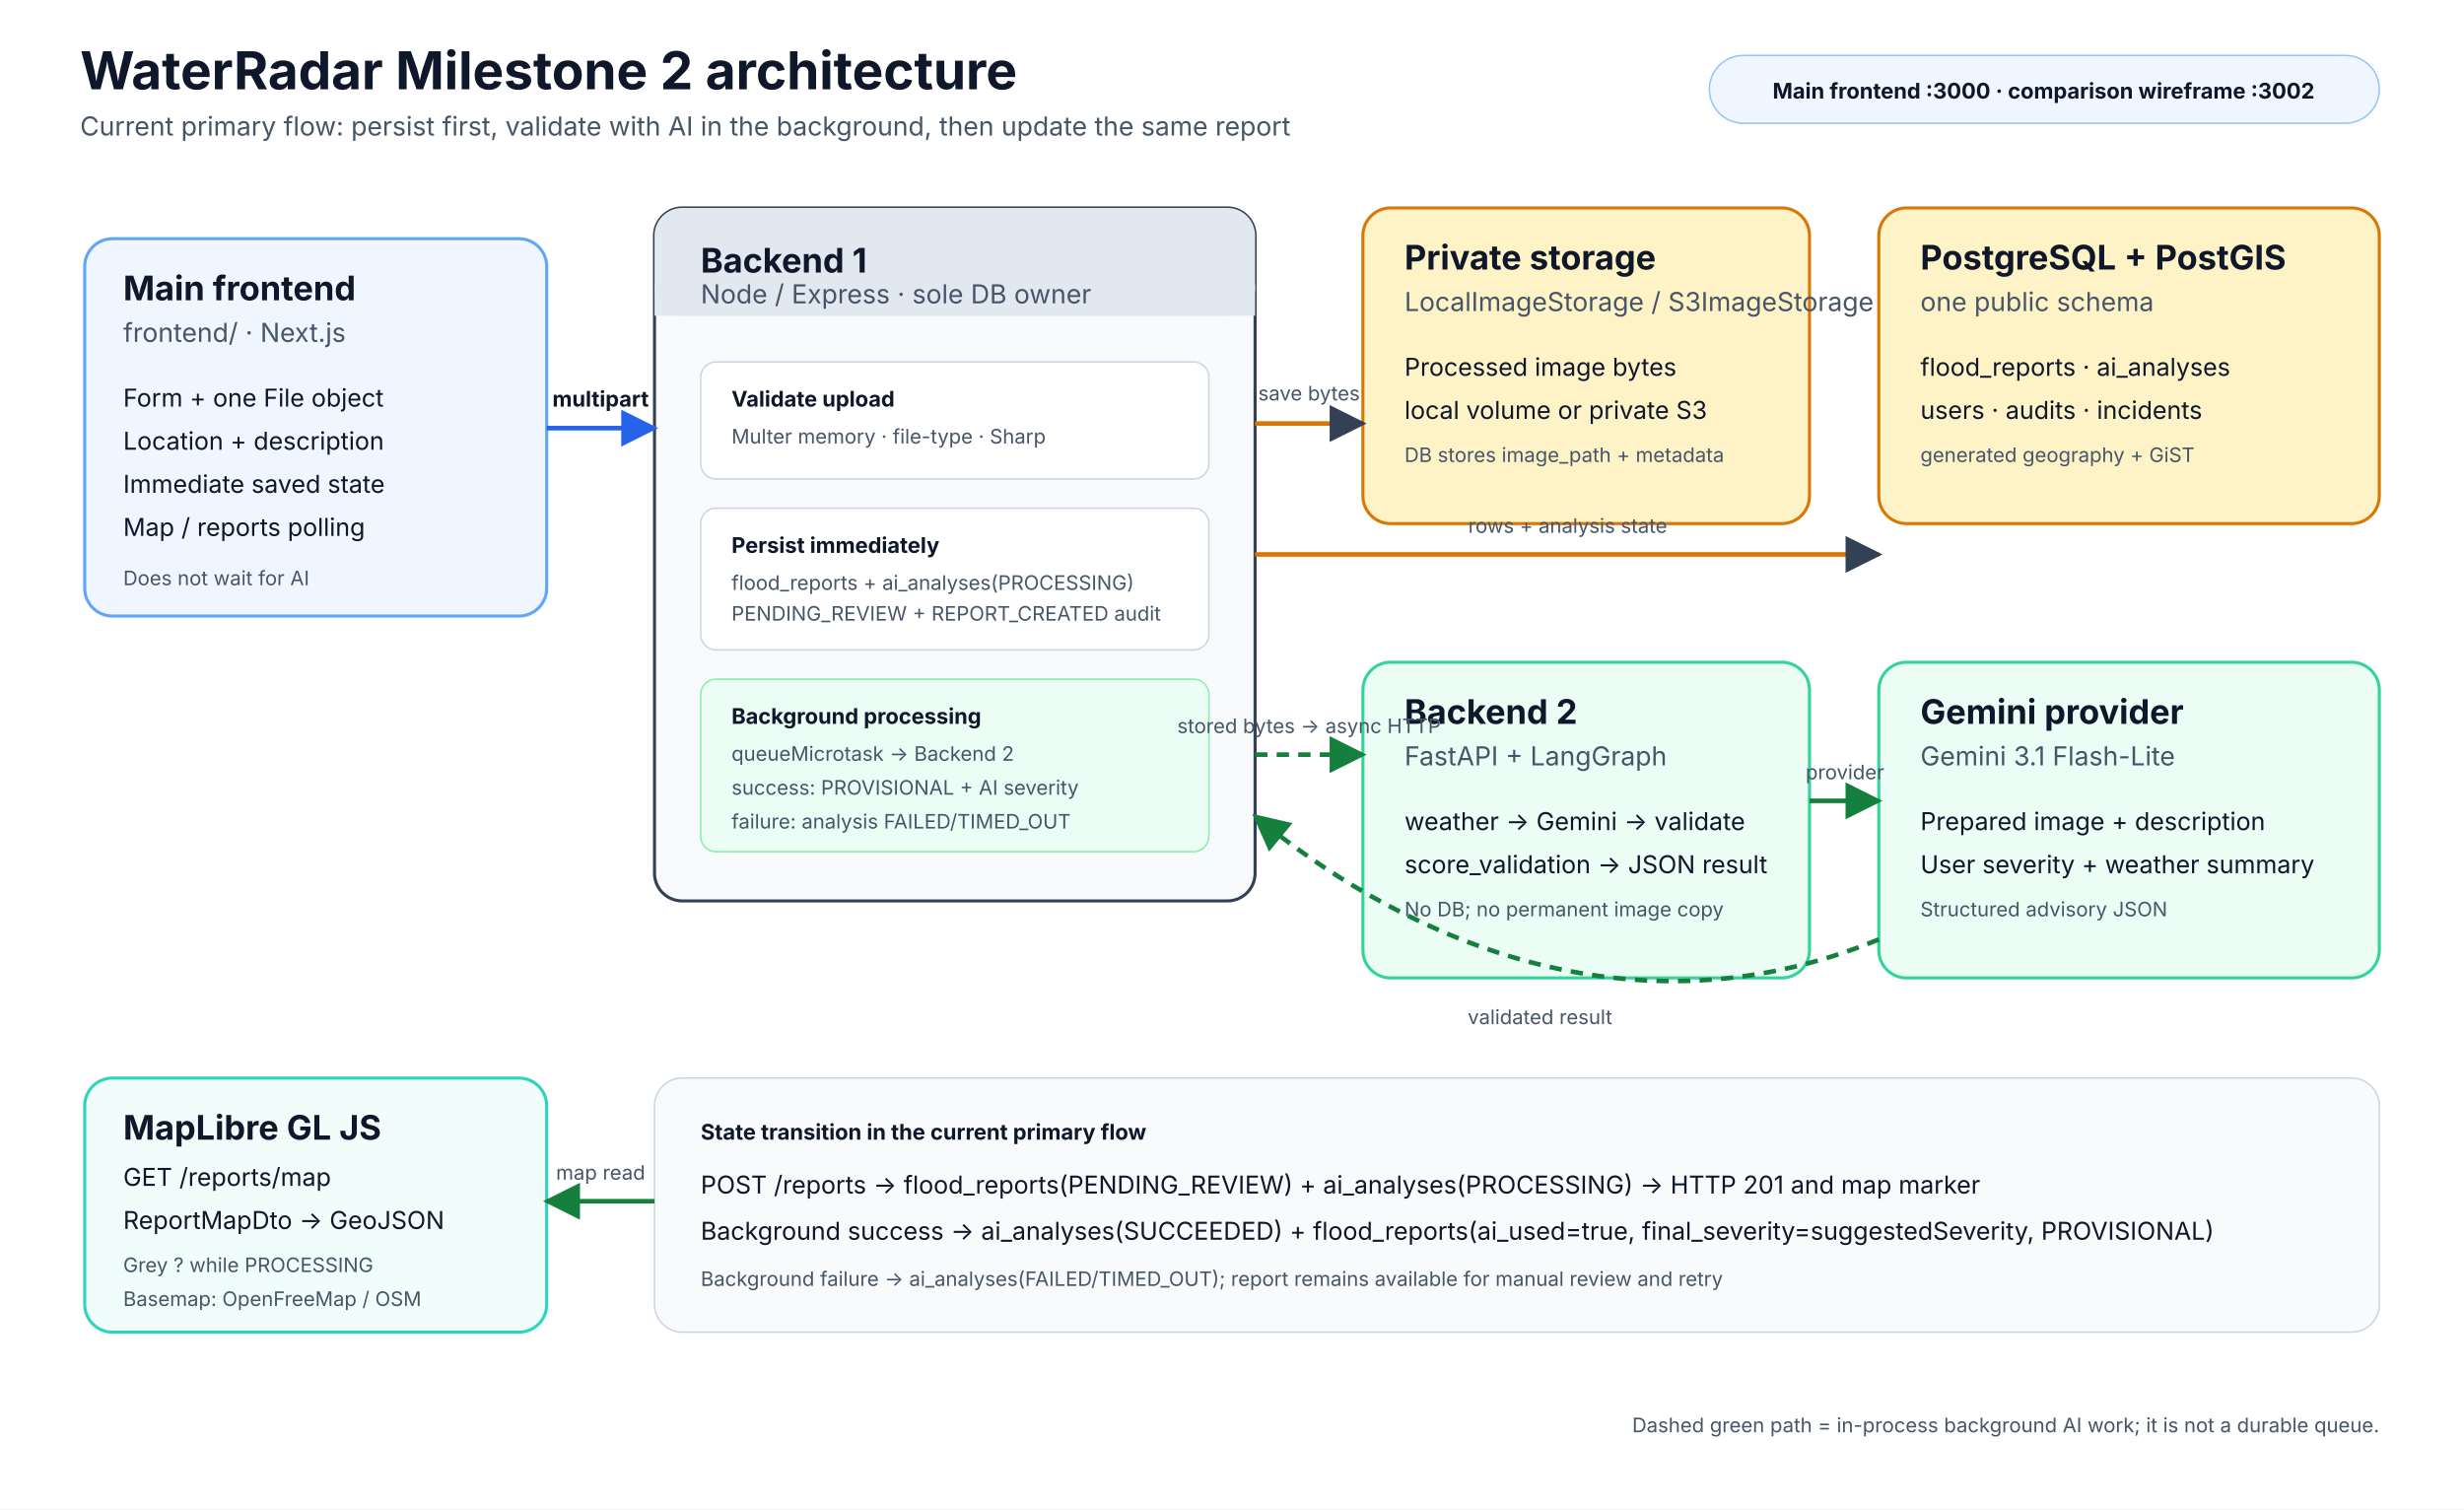
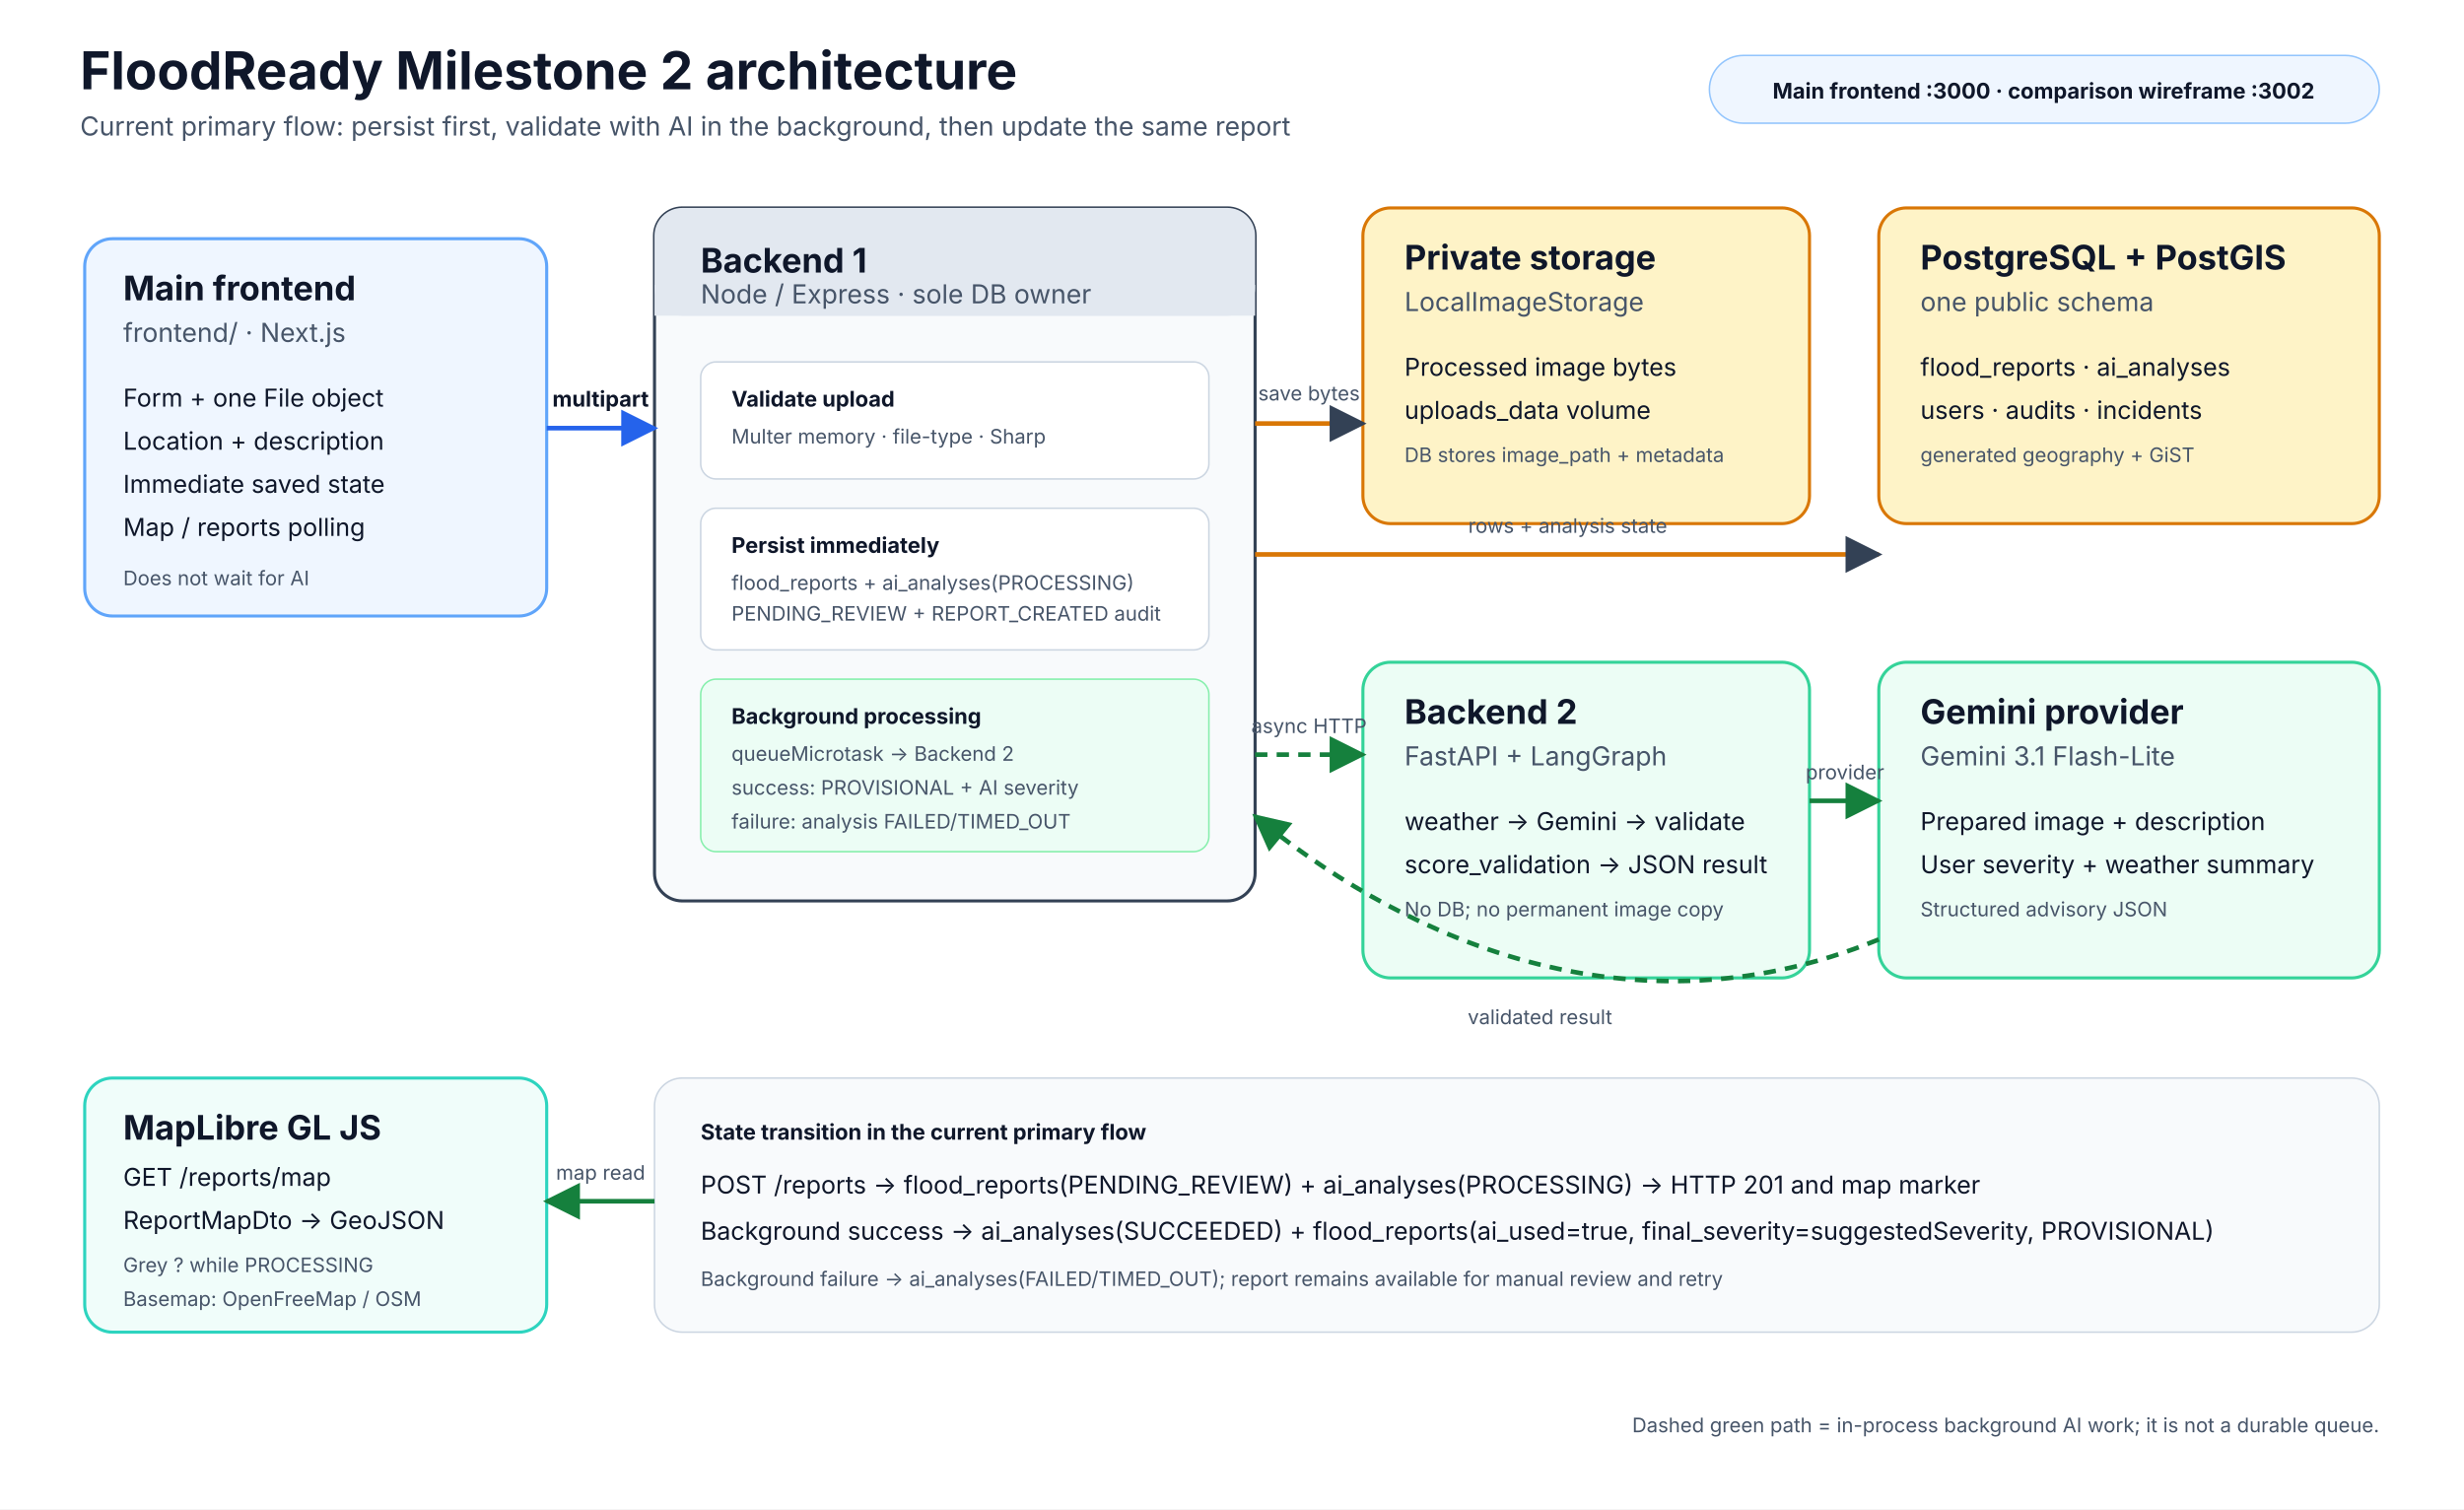
<svg xmlns="http://www.w3.org/2000/svg" width="1600" height="980" viewBox="0 0 1600 980" role="img" aria-labelledby="title desc">
  <defs>
    <marker id="arrow" viewBox="0 0 10 10" refX="9" refY="5" markerWidth="8" markerHeight="8" orient="auto">
      <path d="M0 0L10 5L0 10z" fill="#334155" />
    </marker>
    <marker id="blue" viewBox="0 0 10 10" refX="9" refY="5" markerWidth="8" markerHeight="8" orient="auto">
      <path d="M0 0L10 5L0 10z" fill="#2563eb" />
    </marker>
    <marker id="green" viewBox="0 0 10 10" refX="9" refY="5" markerWidth="8" markerHeight="8" orient="auto">
      <path d="M0 0L10 5L0 10z" fill="#15803d" />
    </marker>
    <style>
      text{font-family:Inter,Segoe UI,Arial,sans-serif;fill:#0f172a}.title{font-size:34px;font-weight:700}.sub{font-size:17px;fill:#475569}.box{font-size:22px;font-weight:700}.body{font-size:16px}.small{font-size:13px;fill:#475569}.label{font-size:14px;font-weight:700}
    </style>
  </defs>
  <rect width="1600" height="980" fill="#fff" />
-   <text x="52" y="58" class="title">WaterRadar Milestone 2 architecture</text>
+   <text x="52" y="58" class="title">FloodReady Milestone 2 architecture</text>
  <text x="52" y="88" class="sub">Current primary flow: persist first, validate with AI in the background, then update the same report</text>
  <rect x="1110" y="36" width="435" height="44" rx="22" fill="#eff6ff" stroke="#93c5fd" />
  <text x="1327" y="64" text-anchor="middle" class="label" fill="#1d4ed8">Main frontend :3000 · comparison wireframe :3002</text>
  <rect x="55" y="155" width="300" height="245" rx="18" fill="#eff6ff" stroke="#60a5fa" stroke-width="2" />
  <text x="80" y="195" class="box">Main frontend</text>
  <text x="80" y="222" class="sub">frontend/ · Next.js</text>
  <text x="80" y="264" class="body">Form + one File object</text>
  <text x="80" y="292" class="body">Location + description</text>
  <text x="80" y="320" class="body">Immediate saved state</text>
  <text x="80" y="348" class="body">Map / reports polling</text>
  <text x="80" y="380" class="small">Does not wait for AI</text>
  <rect x="425" y="135" width="390" height="450" rx="18" fill="#f8fafc" stroke="#334155" stroke-width="2" />
  <rect x="425" y="135" width="390" height="70" rx="18" fill="#e2e8f0" />
  <path d="M425 185h390v20H425z" fill="#e2e8f0" />
  <text x="455" y="177" class="box">Backend 1</text>
  <text x="455" y="197" class="sub">Node / Express · sole DB owner</text>
  <rect x="455" y="235" width="330" height="76" rx="10" fill="#fff" stroke="#cbd5e1" />
  <text x="475" y="264" class="label">Validate upload</text>
  <text x="475" y="288" class="small">Multer memory · file-type · Sharp</text>
  <rect x="455" y="330" width="330" height="92" rx="10" fill="#fff" stroke="#cbd5e1" />
  <text x="475" y="359" class="label">Persist immediately</text>
  <text x="475" y="383" class="small">flood_reports + ai_analyses(PROCESSING)</text>
  <text x="475" y="403" class="small">PENDING_REVIEW + REPORT_CREATED audit</text>
  <rect x="455" y="441" width="330" height="112" rx="10" fill="#ecfdf5" stroke="#86efac" />
  <text x="475" y="470" class="label" fill="#166534">Background processing</text>
  <text x="475" y="494" class="small">queueMicrotask → Backend 2</text>
  <text x="475" y="516" class="small">success: PROVISIONAL + AI severity</text>
  <text x="475" y="538" class="small">failure: analysis FAILED/TIMED_OUT</text>
  <rect x="885" y="135" width="290" height="205" rx="18" fill="#fef3c7" stroke="#d97706" stroke-width="2" />
  <text x="912" y="175" class="box">Private storage</text>
-   <text x="912" y="202" class="sub">LocalImageStorage / S3ImageStorage</text>
+   <text x="912" y="202" class="sub">LocalImageStorage</text>
  <text x="912" y="244" class="body">Processed image bytes</text>
-   <text x="912" y="272" class="body">local volume or private S3</text>
+   <text x="912" y="272" class="body">uploads_data volume</text>
  <text x="912" y="300" class="small">DB stores image_path + metadata</text>
  <rect x="1220" y="135" width="325" height="205" rx="18" fill="#fef3c7" stroke="#d97706" stroke-width="2" />
  <text x="1247" y="175" class="box">PostgreSQL + PostGIS</text>
  <text x="1247" y="202" class="sub">one public schema</text>
  <text x="1247" y="244" class="body">flood_reports · ai_analyses</text>
  <text x="1247" y="272" class="body">users · audits · incidents</text>
  <text x="1247" y="300" class="small">generated geography + GiST</text>
  <rect x="885" y="430" width="290" height="205" rx="18" fill="#ecfdf5" stroke="#34d399" stroke-width="2" />
  <text x="912" y="470" class="box">Backend 2</text>
  <text x="912" y="497" class="sub">FastAPI + LangGraph</text>
  <text x="912" y="539" class="body">weather -&gt; Gemini -&gt; validate</text>
  <text x="912" y="567" class="body">score_validation -&gt; JSON result</text>
  <text x="912" y="595" class="small">No DB; no permanent image copy</text>
  <rect x="1220" y="430" width="325" height="205" rx="18" fill="#ecfdf5" stroke="#34d399" stroke-width="2" />
  <text x="1247" y="470" class="box">Gemini provider</text>
  <text x="1247" y="497" class="sub">Gemini 3.1 Flash-Lite</text>
  <text x="1247" y="539" class="body">Prepared image + description</text>
  <text x="1247" y="567" class="body">User severity + weather summary</text>
  <text x="1247" y="595" class="small">Structured advisory JSON</text>
  <rect x="55" y="700" width="300" height="165" rx="18" fill="#f0fdfa" stroke="#2dd4bf" stroke-width="2" />
  <text x="80" y="740" class="box">MapLibre GL JS</text>
  <text x="80" y="770" class="body">GET /reports/map</text>
  <text x="80" y="798" class="body">ReportMapDto → GeoJSON</text>
  <text x="80" y="826" class="small">Grey ? while PROCESSING</text>
  <text x="80" y="848" class="small">Basemap: OpenFreeMap / OSM</text>
  <rect x="425" y="700" width="1120" height="165" rx="18" fill="#f8fafc" stroke="#cbd5e1" />
  <text x="455" y="740" class="label">State transition in the current primary flow</text>
  <text x="455" y="775" class="body">POST /reports → flood_reports(PENDING_REVIEW) + ai_analyses(PROCESSING) → HTTP 201 and map marker</text>
  <text x="455" y="805" class="body">Background success → ai_analyses(SUCCEEDED) + flood_reports(ai_used=true, final_severity=suggestedSeverity, PROVISIONAL)</text>
  <text x="455" y="835" class="small">Background failure → ai_analyses(FAILED/TIMED_OUT); report remains available for manual review and retry</text>
  <path d="M355 278H425" stroke="#2563eb" stroke-width="3" fill="none" marker-end="url(#blue)" />
  <text x="390" y="264" text-anchor="middle" class="label" fill="#1d4ed8">multipart</text>
  <path d="M815 275H885" stroke="#d97706" stroke-width="3" fill="none" marker-end="url(#arrow)" />
  <text x="850" y="260" text-anchor="middle" class="small">save bytes</text>
  <path d="M815 360H1220" stroke="#d97706" stroke-width="3" fill="none" marker-end="url(#arrow)" />
  <text x="1018" y="346" text-anchor="middle" class="small">rows + analysis state</text>
  <path d="M815 490H885" stroke="#15803d" stroke-width="3" stroke-dasharray="8 6" fill="none" marker-end="url(#green)" />
-   <text x="850" y="476" text-anchor="middle" class="small">stored bytes → async HTTP</text>
+   <text x="850" y="476" text-anchor="middle" class="small">async HTTP</text>
  <path d="M1175 520H1220" stroke="#15803d" stroke-width="3" fill="none" marker-end="url(#green)" />
  <text x="1198" y="506" text-anchor="middle" class="small">provider</text>
  <path d="M1220 610C1050 680 900 600 815 530" stroke="#15803d" stroke-width="3" stroke-dasharray="8 6" fill="none" marker-end="url(#green)" />
  <text x="1000" y="665" text-anchor="middle" class="small">validated result</text>
  <path d="M425 780H355" stroke="#15803d" stroke-width="3" fill="none" marker-end="url(#green)" />
  <text x="390" y="766" text-anchor="middle" class="small">map read</text>
  <text x="1545" y="930" text-anchor="end" class="small">Dashed green path = in-process background AI work; it is not a durable queue.</text>
</svg>
